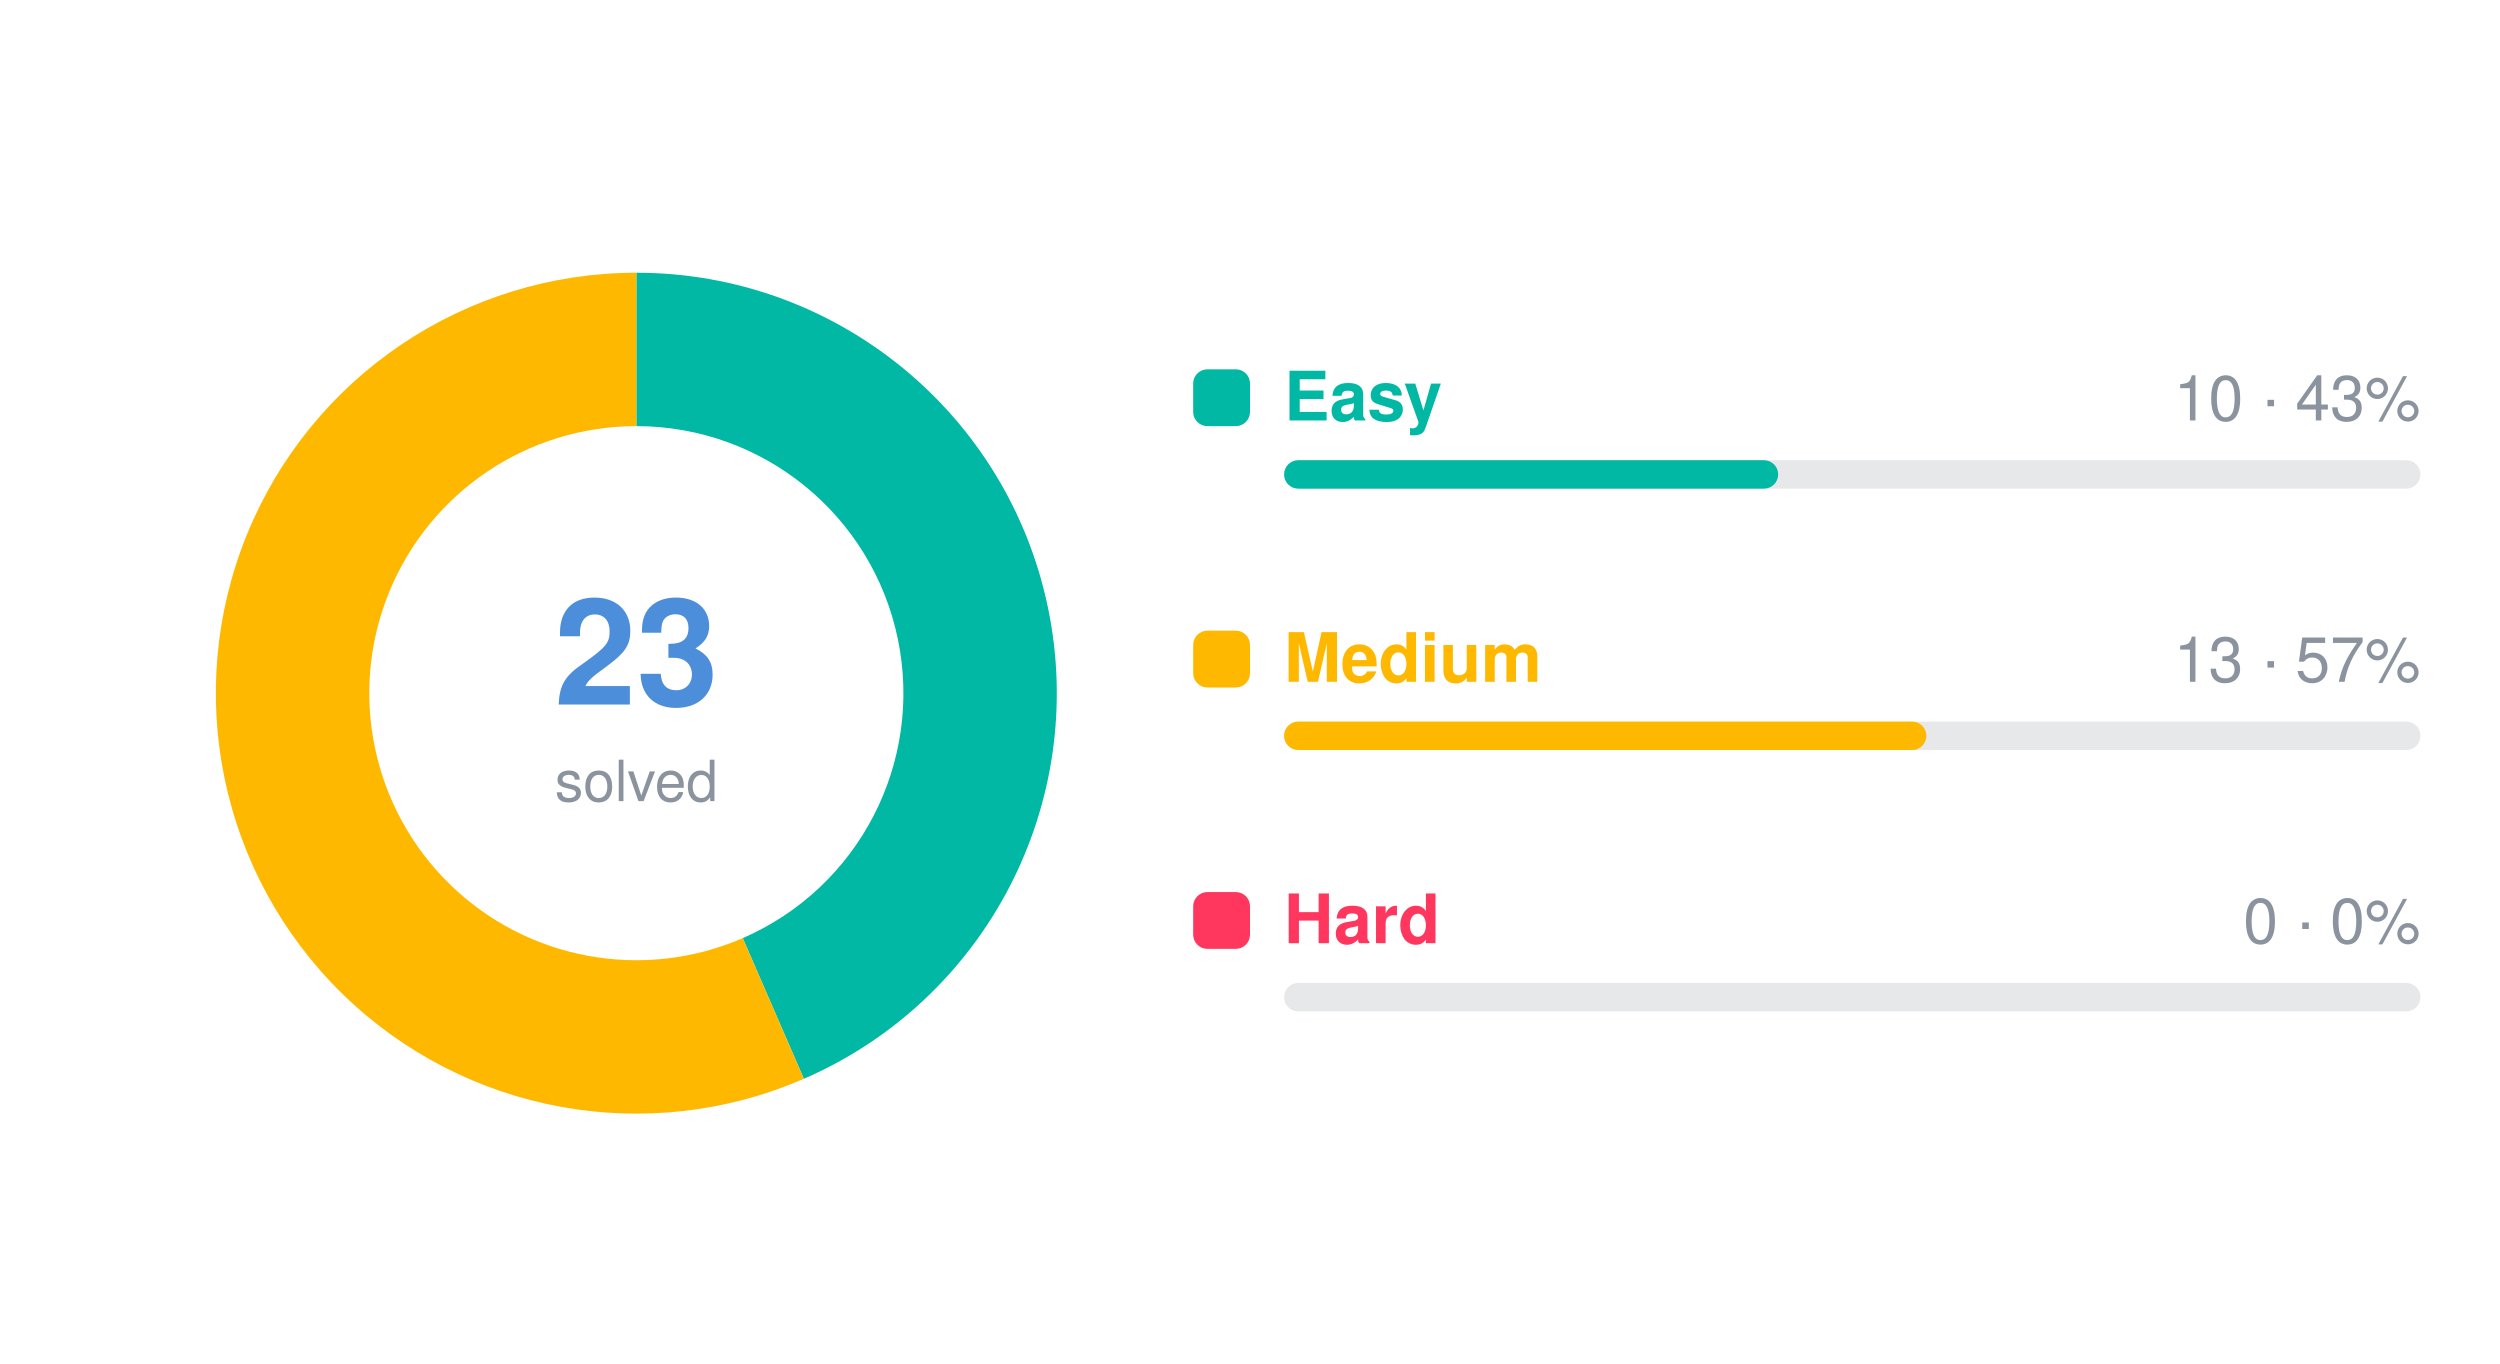
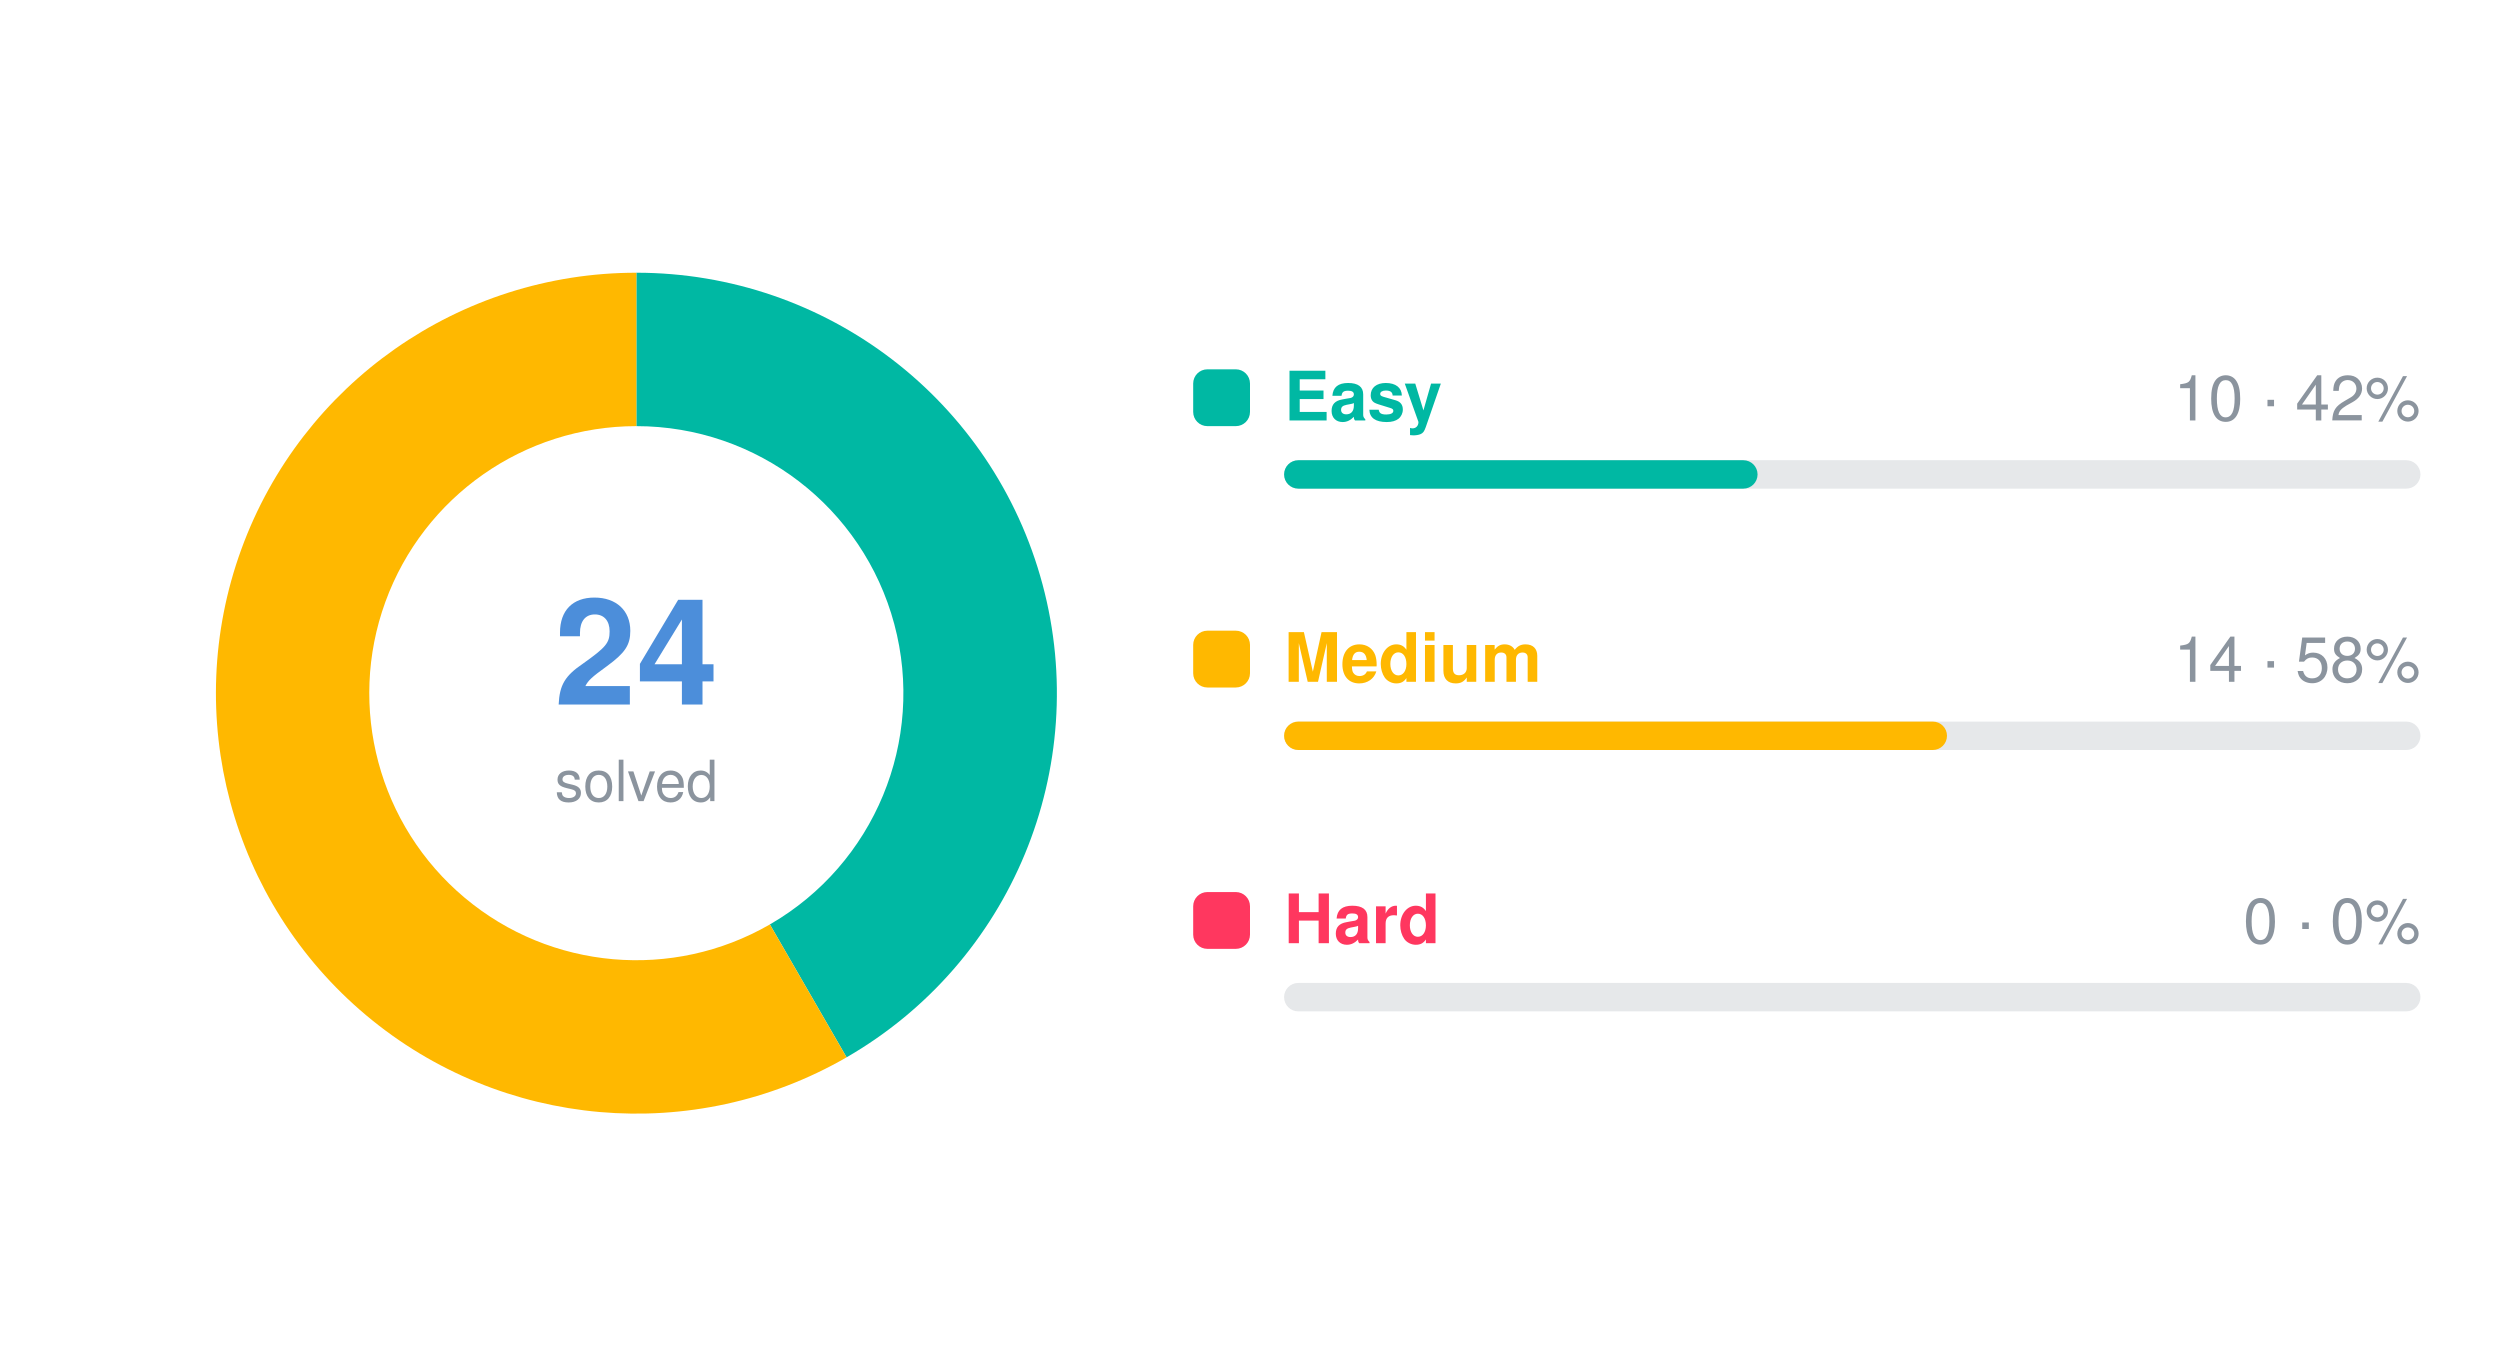
<svg xmlns="http://www.w3.org/2000/svg" viewBox="0 0 440 240" width="440" height="240" role="img" font-family="system-ui, -apple-system, Segoe UI, Helvetica, Arial, sans-serif">
-   <path d="M112 48 A74 74 0 0 1 141.48 189.87 L130.72 165.11 A47 47 0 0 0 112 75 Z" fill="#00b8a3" stroke="none" stroke-width="1" stroke-linejoin="round" stroke-linecap="round" opacity="1" />
-   <path d="M141.48 189.87 A74 74 0 1 1 112 48 L112 75 A47 47 0 1 0 130.72 165.11 Z" fill="#ffb800" stroke="none" stroke-width="1" stroke-linejoin="round" stroke-linecap="round" opacity="1" />
-   <text x="112" y="124" font-size="26" fill="#4c8eda" text-anchor="middle" font-weight="700" opacity="1">23</text>
+   <path d="M112 48 A74 74 0 0 1 149 186.09 L135.5 162.7 A47 47 0 0 0 112 75 Z" fill="#00b8a3" stroke="none" stroke-width="1" stroke-linejoin="round" stroke-linecap="round" opacity="1" />
+   <path d="M149 186.09 A74 74 0 1 1 112 48 L112 75 A47 47 0 1 0 135.5 162.7 Z" fill="#ffb800" stroke="none" stroke-width="1" stroke-linejoin="round" stroke-linecap="round" opacity="1" />
+   <text x="112" y="124" font-size="26" fill="#4c8eda" text-anchor="middle" font-weight="700" opacity="1">24</text>
  <text x="112" y="141" font-size="10" fill="#8b949e" text-anchor="middle" font-weight="normal" opacity="1">solved</text>
  <rect x="210" y="65" width="10" height="10" rx="2.5" fill="#00b8a3" opacity="1" />
  <text x="226" y="74" font-size="12" fill="#00b8a3" text-anchor="start" font-weight="600" opacity="1">Easy</text>
-   <text x="426" y="74" font-size="11" fill="#8b949e" text-anchor="end" font-weight="normal" opacity="1">10 · 43%</text>
+   <text x="426" y="74" font-size="11" fill="#8b949e" text-anchor="end" font-weight="normal" opacity="1">10 · 42%</text>
  <rect x="226" y="81" width="200" height="5" rx="2.5" fill="#8b949e" opacity="0.22" />
-   <rect x="226" y="81" width="86.96" height="5" rx="2.5" fill="#00b8a3" opacity="1" />
+   <rect x="226" y="81" width="83.33" height="5" rx="2.5" fill="#00b8a3" opacity="1" />
  <rect x="210" y="111" width="10" height="10" rx="2.5" fill="#ffb800" opacity="1" />
  <text x="226" y="120" font-size="12" fill="#ffb800" text-anchor="start" font-weight="600" opacity="1">Medium</text>
-   <text x="426" y="120" font-size="11" fill="#8b949e" text-anchor="end" font-weight="normal" opacity="1">13 · 57%</text>
+   <text x="426" y="120" font-size="11" fill="#8b949e" text-anchor="end" font-weight="normal" opacity="1">14 · 58%</text>
  <rect x="226" y="127" width="200" height="5" rx="2.5" fill="#8b949e" opacity="0.22" />
-   <rect x="226" y="127" width="113.04" height="5" rx="2.5" fill="#ffb800" opacity="1" />
+   <rect x="226" y="127" width="116.67" height="5" rx="2.5" fill="#ffb800" opacity="1" />
  <rect x="210" y="157" width="10" height="10" rx="2.5" fill="#ff375f" opacity="1" />
  <text x="226" y="166" font-size="12" fill="#ff375f" text-anchor="start" font-weight="600" opacity="1">Hard</text>
  <text x="426" y="166" font-size="11" fill="#8b949e" text-anchor="end" font-weight="normal" opacity="1">0 · 0%</text>
  <rect x="226" y="173" width="200" height="5" rx="2.5" fill="#8b949e" opacity="0.22" />
  <rect x="226" y="173" width="0" height="5" rx="2.5" fill="#ff375f" opacity="1" />
</svg>
